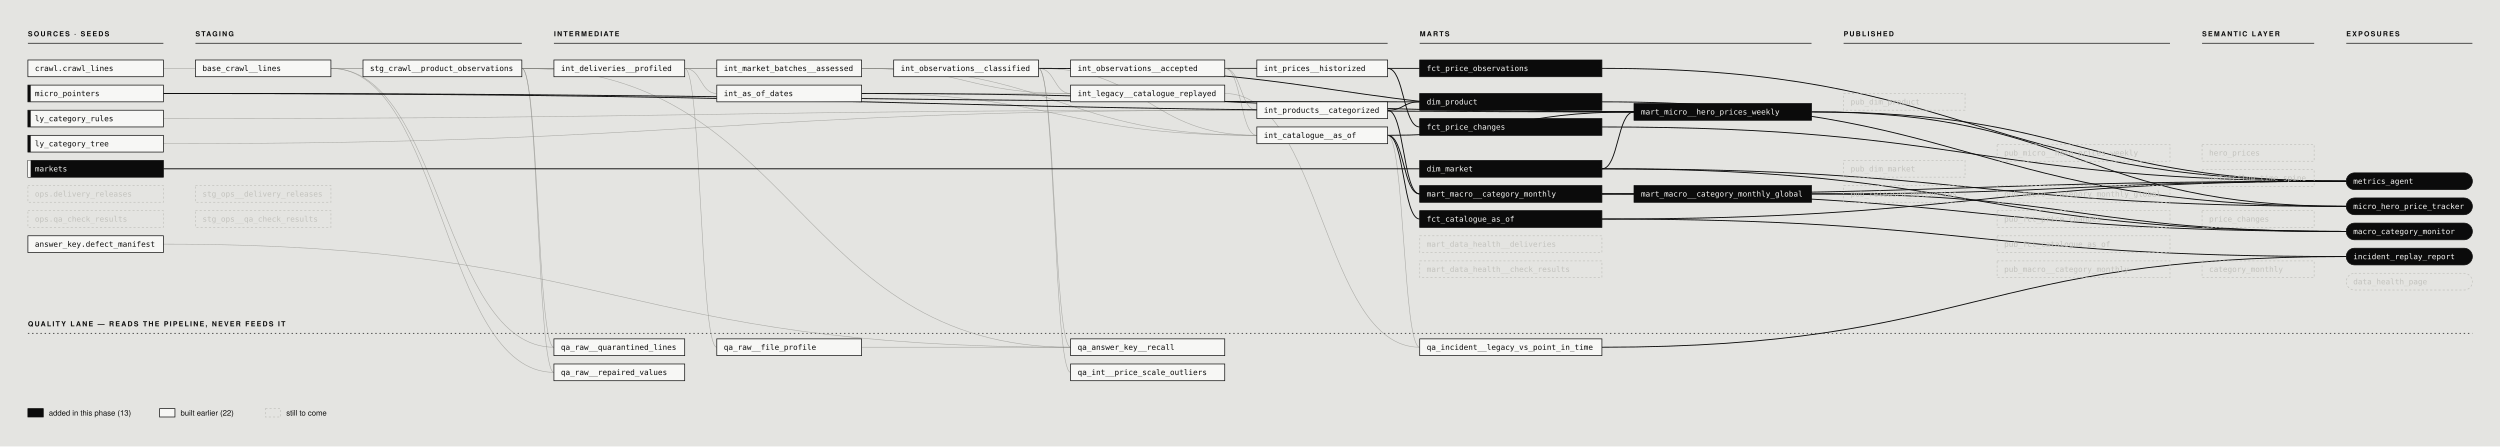
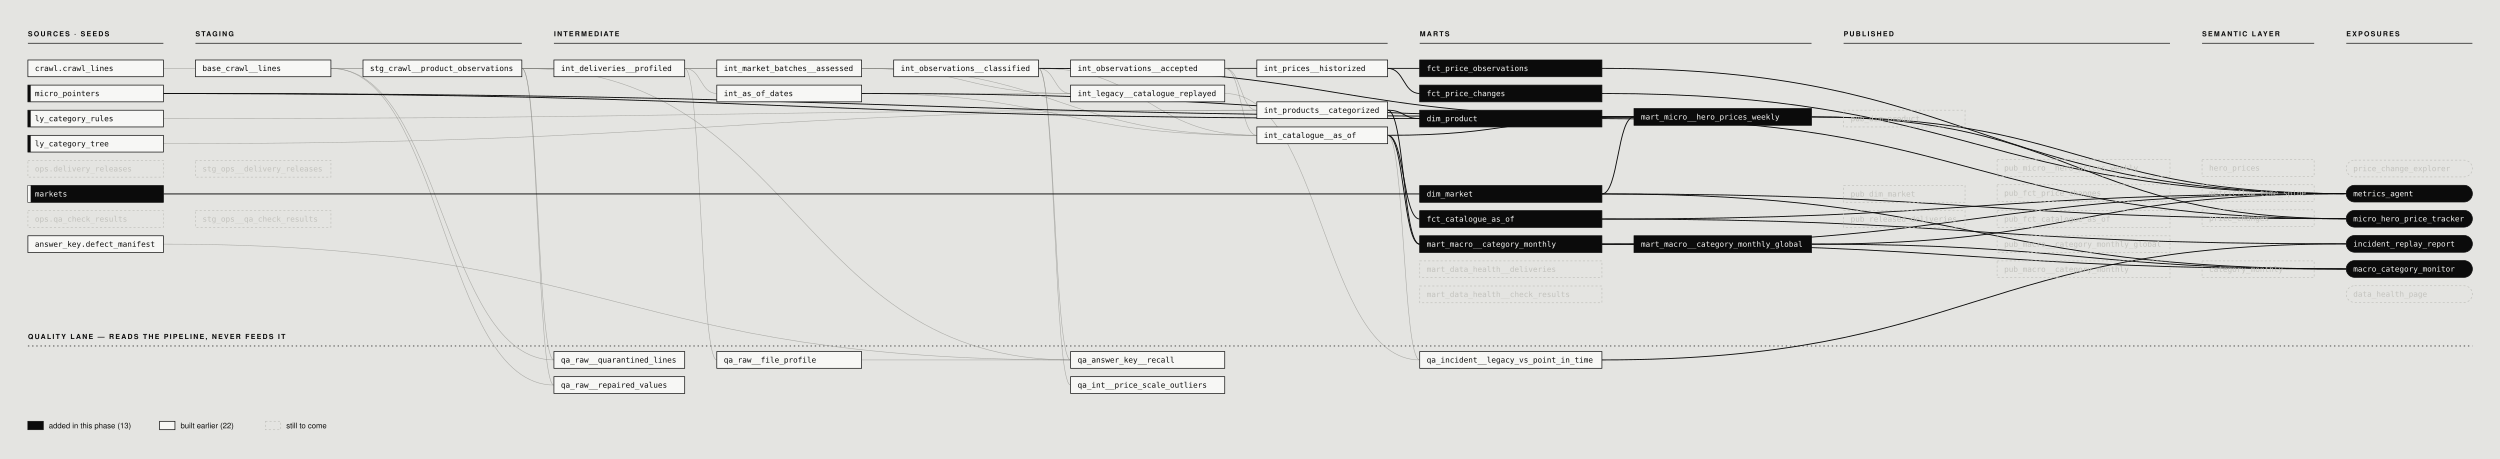
- <svg xmlns="http://www.w3.org/2000/svg" viewBox="0 0 3584 640" width="3584" height="640" role="img" aria-label="Lineage after Phase 4: Marts - Micro and Macro from the same history">
+ <svg xmlns="http://www.w3.org/2000/svg" viewBox="0 0 3584 658" width="3584" height="658" role="img" aria-label="Lineage after Phase 4: Marts - Micro and Macro from the same history">
  <rect width="100%" height="100%" fill="#E4E4E1" />
  <text x="40.0" y="52" font-family="'Inter Tight', 'Helvetica Neue', Helvetica, Arial, sans-serif" font-size="10" font-weight="700" letter-spacing="1.8" fill="#0B0B0B">SOURCES · SEEDS</text>
  <line x1="40.0" y1="62" x2="234.2" y2="62" stroke="#0B0B0B" stroke-width="1" />
  <text x="280.2" y="52" font-family="'Inter Tight', 'Helvetica Neue', Helvetica, Arial, sans-serif" font-size="10" font-weight="700" letter-spacing="1.8" fill="#0B0B0B">STAGING</text>
  <line x1="280.2" y1="62" x2="748.1" y2="62" stroke="#0B0B0B" stroke-width="1" />
  <text x="794.1" y="52" font-family="'Inter Tight', 'Helvetica Neue', Helvetica, Arial, sans-serif" font-size="10" font-weight="700" letter-spacing="1.8" fill="#0B0B0B">INTERMEDIATE</text>
  <line x1="794.1" y1="62" x2="1989.3" y2="62" stroke="#0B0B0B" stroke-width="1" />
  <text x="2035.3" y="52" font-family="'Inter Tight', 'Helvetica Neue', Helvetica, Arial, sans-serif" font-size="10" font-weight="700" letter-spacing="1.8" fill="#0B0B0B">MARTS</text>
  <line x1="2035.3" y1="62" x2="2597.0" y2="62" stroke="#0B0B0B" stroke-width="1" />
  <text x="2643.0" y="52" font-family="'Inter Tight', 'Helvetica Neue', Helvetica, Arial, sans-serif" font-size="10" font-weight="700" letter-spacing="1.8" fill="#0B0B0B">PUBLISHED</text>
  <line x1="2643.0" y1="62" x2="3110.9" y2="62" stroke="#0B0B0B" stroke-width="1" />
  <text x="3156.9" y="52" font-family="'Inter Tight', 'Helvetica Neue', Helvetica, Arial, sans-serif" font-size="10" font-weight="700" letter-spacing="1.8" fill="#0B0B0B">SEMANTIC LAYER</text>
  <line x1="3156.9" y1="62" x2="3317.6" y2="62" stroke="#0B0B0B" stroke-width="1" />
  <text x="3363.6" y="52" font-family="'Inter Tight', 'Helvetica Neue', Helvetica, Arial, sans-serif" font-size="10" font-weight="700" letter-spacing="1.8" fill="#0B0B0B">EXPOSURES</text>
  <line x1="3363.6" y1="62" x2="3544.4" y2="62" stroke="#0B0B0B" stroke-width="1" />
-   <text x="40" y="467.8" font-family="'Inter Tight', 'Helvetica Neue', Helvetica, Arial, sans-serif" font-size="10" font-weight="700" letter-spacing="1.8" fill="#0B0B0B">QUALITY LANE — READS THE PIPELINE, NEVER FEEDS IT</text>
-   <line x1="40" y1="477.8" x2="3544.4" y2="477.8" stroke="#0B0B0B" stroke-width="1" stroke-dasharray="2 4" />
+   <text x="40" y="486.0" font-family="'Inter Tight', 'Helvetica Neue', Helvetica, Arial, sans-serif" font-size="10" font-weight="700" letter-spacing="1.8" fill="#0B0B0B">QUALITY LANE — READS THE PIPELINE, NEVER FEEDS IT</text>
+   <line x1="40" y1="496.0" x2="3544.4" y2="496.0" stroke="#0B0B0B" stroke-width="1" stroke-dasharray="2 4" />
  <g class="edges">
    <path d="M474.4,98.0 C634.3,98.0 634.3,98.0 794.1,98.0" fill="none" stroke="#7A7A74" stroke-width="0.8" stroke-opacity="0.55" />
-     <path d="M474.4,98.0 C634.3,98.0 634.3,497.8 794.1,497.8" fill="none" stroke="#7A7A74" stroke-width="0.8" stroke-opacity="0.55" />
-     <path d="M474.4,98.0 C634.3,98.0 634.3,533.8 794.1,533.8" fill="none" stroke="#7A7A74" stroke-width="0.8" stroke-opacity="0.55" />
+     <path d="M474.4,98.0 C634.3,98.0 634.3,516.0 794.1,516.0" fill="none" stroke="#7A7A74" stroke-width="0.8" stroke-opacity="0.55" />
+     <path d="M474.4,98.0 C634.3,98.0 634.3,552.0 794.1,552.0" fill="none" stroke="#7A7A74" stroke-width="0.8" stroke-opacity="0.55" />
    <path d="M474.4,98.0 C498.4,98.0 496.4,98.0 520.4,98.0" fill="none" stroke="#7A7A74" stroke-width="0.8" stroke-opacity="0.55" />
-     <path d="M2296.5,242.0 C2830.1,242.0 2830.1,331.8 3363.6,331.8" fill="none" stroke="#0B0B0B" stroke-width="1.3" stroke-opacity="1" />
-     <path d="M2296.5,242.0 C2830.1,242.0 2830.1,295.8 3363.6,295.8" fill="none" stroke="#0B0B0B" stroke-width="1.3" stroke-opacity="1" />
-     <path d="M2296.5,242.0 C2320.5,242.0 2318.5,160.4 2342.5,160.4" fill="none" stroke="#0B0B0B" stroke-width="1.3" stroke-opacity="1" />
-     <path d="M2296.5,146.0 C2830.1,146.0 2830.1,295.8 3363.6,295.8" fill="none" stroke="#0B0B0B" stroke-width="1.3" stroke-opacity="1" />
-     <path d="M2296.5,314.0 C2830.1,314.0 2830.1,367.8 3363.6,367.8" fill="none" stroke="#0B0B0B" stroke-width="1.3" stroke-opacity="1" />
-     <path d="M2296.5,314.0 C2830.1,314.0 2830.1,259.8 3363.6,259.8" fill="none" stroke="#0B0B0B" stroke-width="1.3" stroke-opacity="1" />
-     <path d="M2296.5,182.0 C2830.1,182.0 2830.1,259.8 3363.6,259.8" fill="none" stroke="#0B0B0B" stroke-width="1.3" stroke-opacity="1" />
-     <path d="M2296.5,98.0 C2830.1,98.0 2830.1,259.8 3363.6,259.8" fill="none" stroke="#0B0B0B" stroke-width="1.3" stroke-opacity="1" />
+     <path d="M2296.5,278.0 C2830.1,278.0 2830.1,385.6 3363.6,385.6" fill="none" stroke="#0B0B0B" stroke-width="1.3" stroke-opacity="1" />
+     <path d="M2296.5,278.0 C2830.1,278.0 2830.1,313.6 3363.6,313.6" fill="none" stroke="#0B0B0B" stroke-width="1.3" stroke-opacity="1" />
+     <path d="M2296.5,278.0 C2320.5,278.0 2318.5,167.6 2342.5,167.6" fill="none" stroke="#0B0B0B" stroke-width="1.3" stroke-opacity="1" />
+     <path d="M2296.5,170.0 C2830.1,170.0 2830.1,313.6 3363.6,313.6" fill="none" stroke="#0B0B0B" stroke-width="1.3" stroke-opacity="1" />
+     <path d="M2296.5,314.0 C2830.1,314.0 2830.1,349.6 3363.6,349.6" fill="none" stroke="#0B0B0B" stroke-width="1.3" stroke-opacity="1" />
+     <path d="M2296.5,314.0 C2830.1,314.0 2830.1,277.6 3363.6,277.6" fill="none" stroke="#0B0B0B" stroke-width="1.3" stroke-opacity="1" />
+     <path d="M2296.5,134.0 C2830.1,134.0 2830.1,277.6 3363.6,277.6" fill="none" stroke="#0B0B0B" stroke-width="1.3" stroke-opacity="1" />
+     <path d="M2296.5,98.0 C2830.1,98.0 2830.1,277.6 3363.6,277.6" fill="none" stroke="#0B0B0B" stroke-width="1.3" stroke-opacity="1" />
    <path d="M1235.2,134.0 C1518.5,134.0 1518.5,194.0 1801.8,194.0" fill="none" stroke="#7A7A74" stroke-width="0.8" stroke-opacity="0.55" />
    <path d="M1235.2,134.0 C1385.0,134.0 1385.0,134.0 1534.8,134.0" fill="none" stroke="#7A7A74" stroke-width="0.8" stroke-opacity="0.55" />
-     <path d="M1235.2,134.0 C1788.8,134.0 1788.8,160.4 2342.5,160.4" fill="none" stroke="#0B0B0B" stroke-width="1.3" stroke-opacity="1" />
+     <path d="M1235.2,134.0 C1788.8,134.0 1788.8,167.6 2342.5,167.6" fill="none" stroke="#0B0B0B" stroke-width="1.3" stroke-opacity="1" />
    <path d="M1989.3,194.0 C2013.3,194.0 2011.3,314.0 2035.3,314.0" fill="none" stroke="#0B0B0B" stroke-width="1.3" stroke-opacity="1" />
-     <path d="M1989.3,194.0 C2013.3,194.0 2011.3,278.0 2035.3,278.0" fill="none" stroke="#0B0B0B" stroke-width="1.3" stroke-opacity="1" />
-     <path d="M1989.3,194.0 C2165.9,194.0 2165.9,160.4 2342.5,160.4" fill="none" stroke="#0B0B0B" stroke-width="1.3" stroke-opacity="1" />
-     <path d="M1989.3,194.0 C2013.3,194.0 2011.3,497.8 2035.3,497.8" fill="none" stroke="#7A7A74" stroke-width="0.8" stroke-opacity="0.55" />
+     <path d="M1989.3,194.0 C2013.3,194.0 2011.3,350.0 2035.3,350.0" fill="none" stroke="#0B0B0B" stroke-width="1.3" stroke-opacity="1" />
+     <path d="M1989.3,194.0 C2165.9,194.0 2165.9,167.6 2342.5,167.6" fill="none" stroke="#0B0B0B" stroke-width="1.3" stroke-opacity="1" />
+     <path d="M1989.3,194.0 C2013.3,194.0 2011.3,516.0 2035.3,516.0" fill="none" stroke="#7A7A74" stroke-width="0.8" stroke-opacity="0.55" />
    <path d="M981.6,98.0 C1005.6,98.0 1003.6,134.0 1027.6,134.0" fill="none" stroke="#7A7A74" stroke-width="0.8" stroke-opacity="0.55" />
    <path d="M981.6,98.0 C1005.6,98.0 1003.6,98.0 1027.6,98.0" fill="none" stroke="#7A7A74" stroke-width="0.8" stroke-opacity="0.55" />
-     <path d="M981.6,98.0 C1005.6,98.0 1003.6,497.8 1027.6,497.8" fill="none" stroke="#7A7A74" stroke-width="0.8" stroke-opacity="0.55" />
-     <path d="M1755.8,134.0 C1895.5,134.0 1895.5,497.8 2035.3,497.8" fill="none" stroke="#7A7A74" stroke-width="0.8" stroke-opacity="0.55" />
+     <path d="M981.6,98.0 C1005.6,98.0 1003.6,516.0 1027.6,516.0" fill="none" stroke="#7A7A74" stroke-width="0.8" stroke-opacity="0.55" />
+     <path d="M1755.8,134.0 C1895.5,134.0 1895.5,516.0 2035.3,516.0" fill="none" stroke="#7A7A74" stroke-width="0.8" stroke-opacity="0.55" />
    <path d="M1235.2,98.0 C1518.5,98.0 1518.5,194.0 1801.8,194.0" fill="none" stroke="#7A7A74" stroke-width="0.8" stroke-opacity="0.55" />
    <path d="M1235.2,98.0 C1385.0,98.0 1385.0,134.0 1534.8,134.0" fill="none" stroke="#7A7A74" stroke-width="0.8" stroke-opacity="0.55" />
    <path d="M1235.2,98.0 C1259.2,98.0 1257.2,98.0 1281.2,98.0" fill="none" stroke="#7A7A74" stroke-width="0.8" stroke-opacity="0.55" />
    <path d="M1755.8,98.0 C1895.5,98.0 1895.5,98.0 2035.3,98.0" fill="none" stroke="#0B0B0B" stroke-width="1.3" stroke-opacity="1" />
    <path d="M1755.8,98.0 C1779.8,98.0 1777.8,194.0 1801.8,194.0" fill="none" stroke="#7A7A74" stroke-width="0.8" stroke-opacity="0.55" />
    <path d="M1755.8,98.0 C1779.8,98.0 1777.8,98.0 1801.8,98.0" fill="none" stroke="#7A7A74" stroke-width="0.8" stroke-opacity="0.55" />
    <path d="M1755.8,98.0 C1779.8,98.0 1777.8,158.0 1801.8,158.0" fill="none" stroke="#7A7A74" stroke-width="0.8" stroke-opacity="0.55" />
    <path d="M1488.8,98.0 C1645.3,98.0 1645.3,194.0 1801.8,194.0" fill="none" stroke="#7A7A74" stroke-width="0.8" stroke-opacity="0.55" />
    <path d="M1488.8,98.0 C1512.8,98.0 1510.8,134.0 1534.8,134.0" fill="none" stroke="#7A7A74" stroke-width="0.8" stroke-opacity="0.55" />
    <path d="M1488.8,98.0 C1512.8,98.0 1510.8,98.0 1534.8,98.0" fill="none" stroke="#7A7A74" stroke-width="0.8" stroke-opacity="0.55" />
-     <path d="M1488.8,98.0 C1915.7,98.0 1915.7,160.4 2342.5,160.4" fill="none" stroke="#0B0B0B" stroke-width="1.3" stroke-opacity="1" />
-     <path d="M1488.8,98.0 C1512.8,98.0 1510.8,497.8 1534.8,497.8" fill="none" stroke="#7A7A74" stroke-width="0.8" stroke-opacity="0.55" />
-     <path d="M1488.8,98.0 C1512.8,98.0 1510.8,533.8 1534.8,533.8" fill="none" stroke="#7A7A74" stroke-width="0.8" stroke-opacity="0.55" />
-     <path d="M1989.3,98.0 C2013.3,98.0 2011.3,182.0 2035.3,182.0" fill="none" stroke="#0B0B0B" stroke-width="1.3" stroke-opacity="1" />
-     <path d="M1989.3,158.0 C2013.3,158.0 2011.3,146.0 2035.3,146.0" fill="none" stroke="#0B0B0B" stroke-width="1.3" stroke-opacity="1" />
-     <path d="M1989.3,158.0 C2013.3,158.0 2011.3,278.0 2035.3,278.0" fill="none" stroke="#0B0B0B" stroke-width="1.3" stroke-opacity="1" />
-     <path d="M2296.5,278.0 C2830.1,278.0 2830.1,331.8 3363.6,331.8" fill="none" stroke="#0B0B0B" stroke-width="1.3" stroke-opacity="1" />
-     <path d="M2296.5,278.0 C2830.1,278.0 2830.1,259.8 3363.6,259.8" fill="none" stroke="#0B0B0B" stroke-width="1.3" stroke-opacity="1" />
-     <path d="M2296.5,278.0 C2320.5,278.0 2318.5,278.0 2342.5,278.0" fill="none" stroke="#0B0B0B" stroke-width="1.3" stroke-opacity="1" />
-     <path d="M2597.0,278.0 C2980.3,278.0 2980.3,331.8 3363.6,331.8" fill="none" stroke="#0B0B0B" stroke-width="1.3" stroke-opacity="1" />
-     <path d="M2597.0,278.0 C2980.3,278.0 2980.3,259.8 3363.6,259.8" fill="none" stroke="#0B0B0B" stroke-width="1.3" stroke-opacity="1" />
-     <path d="M2597.0,160.4 C2980.3,160.4 2980.3,259.8 3363.6,259.8" fill="none" stroke="#0B0B0B" stroke-width="1.3" stroke-opacity="1" />
-     <path d="M2597.0,160.4 C2980.3,160.4 2980.3,295.8 3363.6,295.8" fill="none" stroke="#0B0B0B" stroke-width="1.3" stroke-opacity="1" />
-     <path d="M2296.5,497.8 C2830.1,497.8 2830.1,367.8 3363.6,367.8" fill="none" stroke="#0B0B0B" stroke-width="1.3" stroke-opacity="1" />
-     <path d="M1235.2,497.8 C1385.0,497.8 1385.0,497.8 1534.8,497.8" fill="none" stroke="#7A7A74" stroke-width="0.8" stroke-opacity="0.55" />
+     <path d="M1488.8,98.0 C1915.7,98.0 1915.7,167.6 2342.5,167.6" fill="none" stroke="#0B0B0B" stroke-width="1.3" stroke-opacity="1" />
+     <path d="M1488.8,98.0 C1512.8,98.0 1510.8,516.0 1534.8,516.0" fill="none" stroke="#7A7A74" stroke-width="0.8" stroke-opacity="0.55" />
+     <path d="M1488.8,98.0 C1512.8,98.0 1510.8,552.0 1534.8,552.0" fill="none" stroke="#7A7A74" stroke-width="0.8" stroke-opacity="0.55" />
+     <path d="M1989.3,98.0 C2013.3,98.0 2011.3,134.0 2035.3,134.0" fill="none" stroke="#0B0B0B" stroke-width="1.3" stroke-opacity="1" />
+     <path d="M1989.3,158.0 C2013.3,158.0 2011.3,170.0 2035.3,170.0" fill="none" stroke="#0B0B0B" stroke-width="1.3" stroke-opacity="1" />
+     <path d="M1989.3,158.0 C2013.3,158.0 2011.3,350.0 2035.3,350.0" fill="none" stroke="#0B0B0B" stroke-width="1.3" stroke-opacity="1" />
+     <path d="M2296.5,350.0 C2830.1,350.0 2830.1,385.6 3363.6,385.6" fill="none" stroke="#0B0B0B" stroke-width="1.3" stroke-opacity="1" />
+     <path d="M2296.5,350.0 C2830.1,350.0 2830.1,277.6 3363.6,277.6" fill="none" stroke="#0B0B0B" stroke-width="1.3" stroke-opacity="1" />
+     <path d="M2296.5,350.0 C2320.5,350.0 2318.5,350.0 2342.5,350.0" fill="none" stroke="#0B0B0B" stroke-width="1.3" stroke-opacity="1" />
+     <path d="M2597.0,350.0 C2980.3,350.0 2980.3,385.6 3363.6,385.6" fill="none" stroke="#0B0B0B" stroke-width="1.3" stroke-opacity="1" />
+     <path d="M2597.0,350.0 C2980.3,350.0 2980.3,277.6 3363.6,277.6" fill="none" stroke="#0B0B0B" stroke-width="1.3" stroke-opacity="1" />
+     <path d="M2597.0,167.6 C2980.3,167.6 2980.3,277.6 3363.6,277.6" fill="none" stroke="#0B0B0B" stroke-width="1.3" stroke-opacity="1" />
+     <path d="M2597.0,167.6 C2980.3,167.6 2980.3,313.6 3363.6,313.6" fill="none" stroke="#0B0B0B" stroke-width="1.3" stroke-opacity="1" />
+     <path d="M2296.5,516.0 C2830.1,516.0 2830.1,349.6 3363.6,349.6" fill="none" stroke="#0B0B0B" stroke-width="1.3" stroke-opacity="1" />
+     <path d="M1235.2,516.0 C1385.0,516.0 1385.0,516.0 1534.8,516.0" fill="none" stroke="#7A7A74" stroke-width="0.8" stroke-opacity="0.55" />
    <path d="M748.1,98.0 C772.1,98.0 770.1,98.0 794.1,98.0" fill="none" stroke="#7A7A74" stroke-width="0.8" stroke-opacity="0.55" />
    <path d="M748.1,98.0 C887.9,98.0 887.9,98.0 1027.6,98.0" fill="none" stroke="#7A7A74" stroke-width="0.8" stroke-opacity="0.55" />
    <path d="M748.1,98.0 C1014.7,98.0 1014.7,98.0 1281.2,98.0" fill="none" stroke="#7A7A74" stroke-width="0.8" stroke-opacity="0.55" />
-     <path d="M748.1,98.0 C1141.5,98.0 1141.5,497.8 1534.8,497.8" fill="none" stroke="#7A7A74" stroke-width="0.8" stroke-opacity="0.55" />
-     <path d="M748.1,98.0 C772.1,98.0 770.1,497.8 794.1,497.8" fill="none" stroke="#7A7A74" stroke-width="0.8" stroke-opacity="0.55" />
-     <path d="M748.1,98.0 C772.1,98.0 770.1,533.8 794.1,533.8" fill="none" stroke="#7A7A74" stroke-width="0.8" stroke-opacity="0.55" />
+     <path d="M748.1,98.0 C1141.5,98.0 1141.5,516.0 1534.8,516.0" fill="none" stroke="#7A7A74" stroke-width="0.8" stroke-opacity="0.55" />
+     <path d="M748.1,98.0 C772.1,98.0 770.1,516.0 794.1,516.0" fill="none" stroke="#7A7A74" stroke-width="0.8" stroke-opacity="0.55" />
+     <path d="M748.1,98.0 C772.1,98.0 770.1,552.0 794.1,552.0" fill="none" stroke="#7A7A74" stroke-width="0.8" stroke-opacity="0.55" />
    <path d="M234.2,170.0 C1018.0,170.0 1018.0,158.0 1801.8,158.0" fill="none" stroke="#7A7A74" stroke-width="0.8" stroke-opacity="0.55" />
    <path d="M234.2,206.0 C1018.0,206.0 1018.0,158.0 1801.8,158.0" fill="none" stroke="#7A7A74" stroke-width="0.8" stroke-opacity="0.55" />
-     <path d="M234.2,242.0 C1134.8,242.0 1134.8,242.0 2035.3,242.0" fill="none" stroke="#0B0B0B" stroke-width="1.3" stroke-opacity="1" />
-     <path d="M234.2,134.0 C1134.8,134.0 1134.8,146.0 2035.3,146.0" fill="none" stroke="#0B0B0B" stroke-width="1.3" stroke-opacity="1" />
-     <path d="M234.2,134.0 C1288.4,134.0 1288.3,160.4 2342.5,160.4" fill="none" stroke="#0B0B0B" stroke-width="1.3" stroke-opacity="1" />
-     <path d="M234.2,350.0 C884.5,350.0 884.5,497.8 1534.8,497.8" fill="none" stroke="#7A7A74" stroke-width="0.8" stroke-opacity="0.55" />
+     <path d="M234.2,278.0 C1134.8,278.0 1134.8,278.0 2035.3,278.0" fill="none" stroke="#0B0B0B" stroke-width="1.3" stroke-opacity="1" />
+     <path d="M234.2,134.0 C1134.8,134.0 1134.8,170.0 2035.3,170.0" fill="none" stroke="#0B0B0B" stroke-width="1.3" stroke-opacity="1" />
+     <path d="M234.2,134.0 C1288.4,134.0 1288.3,167.6 2342.5,167.6" fill="none" stroke="#0B0B0B" stroke-width="1.3" stroke-opacity="1" />
+     <path d="M234.2,350.0 C884.5,350.0 884.5,516.0 1534.8,516.0" fill="none" stroke="#7A7A74" stroke-width="0.8" stroke-opacity="0.55" />
    <path d="M234.2,98.0 C258.2,98.0 256.2,98.0 280.2,98.0" fill="none" stroke="#7A7A74" stroke-width="0.8" stroke-opacity="0.55" />
  </g>
  <g class="nodes">
    <g class="node future" data-id="exposure.balenciaga_pricing.data_health_page">
-       <rect x="3363.6" y="391.8" width="180.8" height="24" rx="12.0" fill="none" stroke="#C2C2BD" stroke-width="1" stroke-dasharray="3 3" />
-       <text x="3373.6" y="407.6" font-family="'JetBrains Mono', 'SFMono-Regular', Menlo, Consolas, monospace" font-size="11" fill="#C2C2BD">data_health_page</text>
+       <rect x="3363.6" y="409.6" width="180.8" height="24" rx="12.0" fill="none" stroke="#C2C2BD" stroke-width="1" stroke-dasharray="3 3" />
+       <text x="3373.6" y="425.4" font-family="'JetBrains Mono', 'SFMono-Regular', Menlo, Consolas, monospace" font-size="11" fill="#C2C2BD">data_health_page</text>
    </g>
    <g class="node new" data-id="exposure.balenciaga_pricing.incident_replay_report">
-       <rect x="3363.6" y="355.8" width="180.8" height="24" rx="12.0" fill="#0B0B0B" stroke="#0B0B0B" stroke-width="1" />
-       <text x="3373.6" y="371.6" font-family="'JetBrains Mono', 'SFMono-Regular', Menlo, Consolas, monospace" font-size="11" fill="#F7F7F5">incident_replay_report</text>
+       <rect x="3363.6" y="337.6" width="180.8" height="24" rx="12.0" fill="#0B0B0B" stroke="#0B0B0B" stroke-width="1" />
+       <text x="3373.6" y="353.4" font-family="'JetBrains Mono', 'SFMono-Regular', Menlo, Consolas, monospace" font-size="11" fill="#F7F7F5">incident_replay_report</text>
    </g>
    <g class="node new" data-id="exposure.balenciaga_pricing.macro_category_monitor">
-       <rect x="3363.6" y="319.8" width="180.8" height="24" rx="12.0" fill="#0B0B0B" stroke="#0B0B0B" stroke-width="1" />
-       <text x="3373.6" y="335.6" font-family="'JetBrains Mono', 'SFMono-Regular', Menlo, Consolas, monospace" font-size="11" fill="#F7F7F5">macro_category_monitor</text>
+       <rect x="3363.6" y="373.6" width="180.8" height="24" rx="12.0" fill="#0B0B0B" stroke="#0B0B0B" stroke-width="1" />
+       <text x="3373.6" y="389.4" font-family="'JetBrains Mono', 'SFMono-Regular', Menlo, Consolas, monospace" font-size="11" fill="#F7F7F5">macro_category_monitor</text>
    </g>
    <g class="node new" data-id="exposure.balenciaga_pricing.metrics_agent">
-       <rect x="3363.6" y="247.8" width="180.8" height="24" rx="12.0" fill="#0B0B0B" stroke="#0B0B0B" stroke-width="1" />
-       <text x="3373.6" y="263.6" font-family="'JetBrains Mono', 'SFMono-Regular', Menlo, Consolas, monospace" font-size="11" fill="#F7F7F5">metrics_agent</text>
+       <rect x="3363.6" y="265.6" width="180.8" height="24" rx="12.0" fill="#0B0B0B" stroke="#0B0B0B" stroke-width="1" />
+       <text x="3373.6" y="281.4" font-family="'JetBrains Mono', 'SFMono-Regular', Menlo, Consolas, monospace" font-size="11" fill="#F7F7F5">metrics_agent</text>
    </g>
    <g class="node new" data-id="exposure.balenciaga_pricing.micro_hero_price_tracker">
-       <rect x="3363.6" y="283.8" width="180.8" height="24" rx="12.0" fill="#0B0B0B" stroke="#0B0B0B" stroke-width="1" />
-       <text x="3373.6" y="299.6" font-family="'JetBrains Mono', 'SFMono-Regular', Menlo, Consolas, monospace" font-size="11" fill="#F7F7F5">micro_hero_price_tracker</text>
+       <rect x="3363.6" y="301.6" width="180.8" height="24" rx="12.0" fill="#0B0B0B" stroke="#0B0B0B" stroke-width="1" />
+       <text x="3373.6" y="317.4" font-family="'JetBrains Mono', 'SFMono-Regular', Menlo, Consolas, monospace" font-size="11" fill="#F7F7F5">micro_hero_price_tracker</text>
+     </g>
+     <g class="node future" data-id="exposure.balenciaga_pricing.price_change_explorer">
+       <rect x="3363.6" y="229.6" width="180.8" height="24" rx="12.0" fill="none" stroke="#C2C2BD" stroke-width="1" stroke-dasharray="3 3" />
+       <text x="3373.6" y="245.4" font-family="'JetBrains Mono', 'SFMono-Regular', Menlo, Consolas, monospace" font-size="11" fill="#C2C2BD">price_change_explorer</text>
    </g>
    <g class="node built" data-id="model.balenciaga_pricing.base_crawl__lines">
      <rect x="280.2" y="86.0" width="194.2" height="24" rx="0" fill="#F7F7F5" stroke="#0B0B0B" stroke-width="1" />
      <text x="290.2" y="101.8" font-family="'JetBrains Mono', 'SFMono-Regular', Menlo, Consolas, monospace" font-size="11" fill="#0B0B0B">base_crawl__lines</text>
    </g>
    <g class="node new" data-id="model.balenciaga_pricing.dim_market">
-       <rect x="2035.3" y="230.0" width="261.2" height="24" rx="0" fill="#0B0B0B" stroke="#0B0B0B" stroke-width="1" />
-       <text x="2045.3" y="245.8" font-family="'JetBrains Mono', 'SFMono-Regular', Menlo, Consolas, monospace" font-size="11" fill="#F7F7F5">dim_market</text>
+       <rect x="2035.3" y="266.0" width="261.2" height="24" rx="0" fill="#0B0B0B" stroke="#0B0B0B" stroke-width="1" />
+       <text x="2045.3" y="281.8" font-family="'JetBrains Mono', 'SFMono-Regular', Menlo, Consolas, monospace" font-size="11" fill="#F7F7F5">dim_market</text>
    </g>
    <g class="node new" data-id="model.balenciaga_pricing.dim_product">
-       <rect x="2035.3" y="134.0" width="261.2" height="24" rx="0" fill="#0B0B0B" stroke="#0B0B0B" stroke-width="1" />
-       <text x="2045.3" y="149.8" font-family="'JetBrains Mono', 'SFMono-Regular', Menlo, Consolas, monospace" font-size="11" fill="#F7F7F5">dim_product</text>
+       <rect x="2035.3" y="158.0" width="261.2" height="24" rx="0" fill="#0B0B0B" stroke="#0B0B0B" stroke-width="1" />
+       <text x="2045.3" y="173.8" font-family="'JetBrains Mono', 'SFMono-Regular', Menlo, Consolas, monospace" font-size="11" fill="#F7F7F5">dim_product</text>
    </g>
    <g class="node new" data-id="model.balenciaga_pricing.fct_catalogue_as_of">
      <rect x="2035.3" y="302.0" width="261.2" height="24" rx="0" fill="#0B0B0B" stroke="#0B0B0B" stroke-width="1" />
      <text x="2045.3" y="317.8" font-family="'JetBrains Mono', 'SFMono-Regular', Menlo, Consolas, monospace" font-size="11" fill="#F7F7F5">fct_catalogue_as_of</text>
    </g>
    <g class="node new" data-id="model.balenciaga_pricing.fct_price_changes">
-       <rect x="2035.3" y="170.0" width="261.2" height="24" rx="0" fill="#0B0B0B" stroke="#0B0B0B" stroke-width="1" />
-       <text x="2045.3" y="185.8" font-family="'JetBrains Mono', 'SFMono-Regular', Menlo, Consolas, monospace" font-size="11" fill="#F7F7F5">fct_price_changes</text>
+       <rect x="2035.3" y="122.0" width="261.2" height="24" rx="0" fill="#0B0B0B" stroke="#0B0B0B" stroke-width="1" />
+       <text x="2045.3" y="137.8" font-family="'JetBrains Mono', 'SFMono-Regular', Menlo, Consolas, monospace" font-size="11" fill="#F7F7F5">fct_price_changes</text>
    </g>
    <g class="node new" data-id="model.balenciaga_pricing.fct_price_observations">
      <rect x="2035.3" y="86.0" width="261.2" height="24" rx="0" fill="#0B0B0B" stroke="#0B0B0B" stroke-width="1" />
      <text x="2045.3" y="101.8" font-family="'JetBrains Mono', 'SFMono-Regular', Menlo, Consolas, monospace" font-size="11" fill="#F7F7F5">fct_price_observations</text>
    </g>
    <g class="node built" data-id="model.balenciaga_pricing.int_as_of_dates">
      <rect x="1027.6" y="122.0" width="207.6" height="24" rx="0" fill="#F7F7F5" stroke="#0B0B0B" stroke-width="1" />
      <text x="1037.6" y="137.8" font-family="'JetBrains Mono', 'SFMono-Regular', Menlo, Consolas, monospace" font-size="11" fill="#0B0B0B">int_as_of_dates</text>
    </g>
    <g class="node built" data-id="model.balenciaga_pricing.int_catalogue__as_of">
      <rect x="1801.8" y="182.0" width="187.5" height="24" rx="0" fill="#F7F7F5" stroke="#0B0B0B" stroke-width="1" />
      <text x="1811.8" y="197.8" font-family="'JetBrains Mono', 'SFMono-Regular', Menlo, Consolas, monospace" font-size="11" fill="#0B0B0B">int_catalogue__as_of</text>
    </g>
    <g class="node built" data-id="model.balenciaga_pricing.int_deliveries__profiled">
      <rect x="794.1" y="86.0" width="187.5" height="24" rx="0" fill="#F7F7F5" stroke="#0B0B0B" stroke-width="1" />
      <text x="804.1" y="101.8" font-family="'JetBrains Mono', 'SFMono-Regular', Menlo, Consolas, monospace" font-size="11" fill="#0B0B0B">int_deliveries__profiled</text>
    </g>
    <g class="node built" data-id="model.balenciaga_pricing.int_legacy__catalogue_replayed">
      <rect x="1534.8" y="122.0" width="221.0" height="24" rx="0" fill="#F7F7F5" stroke="#0B0B0B" stroke-width="1" />
      <text x="1544.8" y="137.8" font-family="'JetBrains Mono', 'SFMono-Regular', Menlo, Consolas, monospace" font-size="11" fill="#0B0B0B">int_legacy__catalogue_replayed</text>
    </g>
    <g class="node built" data-id="model.balenciaga_pricing.int_market_batches__assessed">
      <rect x="1027.6" y="86.0" width="207.6" height="24" rx="0" fill="#F7F7F5" stroke="#0B0B0B" stroke-width="1" />
      <text x="1037.6" y="101.8" font-family="'JetBrains Mono', 'SFMono-Regular', Menlo, Consolas, monospace" font-size="11" fill="#0B0B0B">int_market_batches__assessed</text>
    </g>
    <g class="node built" data-id="model.balenciaga_pricing.int_observations__accepted">
      <rect x="1534.8" y="86.0" width="221.0" height="24" rx="0" fill="#F7F7F5" stroke="#0B0B0B" stroke-width="1" />
      <text x="1544.8" y="101.8" font-family="'JetBrains Mono', 'SFMono-Regular', Menlo, Consolas, monospace" font-size="11" fill="#0B0B0B">int_observations__accepted</text>
    </g>
    <g class="node built" data-id="model.balenciaga_pricing.int_observations__classified">
      <rect x="1281.2" y="86.0" width="207.6" height="24" rx="0" fill="#F7F7F5" stroke="#0B0B0B" stroke-width="1" />
      <text x="1291.2" y="101.8" font-family="'JetBrains Mono', 'SFMono-Regular', Menlo, Consolas, monospace" font-size="11" fill="#0B0B0B">int_observations__classified</text>
    </g>
    <g class="node built" data-id="model.balenciaga_pricing.int_prices__historized">
      <rect x="1801.8" y="86.0" width="187.5" height="24" rx="0" fill="#F7F7F5" stroke="#0B0B0B" stroke-width="1" />
      <text x="1811.8" y="101.8" font-family="'JetBrains Mono', 'SFMono-Regular', Menlo, Consolas, monospace" font-size="11" fill="#0B0B0B">int_prices__historized</text>
    </g>
    <g class="node built" data-id="model.balenciaga_pricing.int_products__categorized">
      <rect x="1801.8" y="146.0" width="187.5" height="24" rx="0" fill="#F7F7F5" stroke="#0B0B0B" stroke-width="1" />
      <text x="1811.8" y="161.8" font-family="'JetBrains Mono', 'SFMono-Regular', Menlo, Consolas, monospace" font-size="11" fill="#0B0B0B">int_products__categorized</text>
    </g>
    <g class="node future" data-id="model.balenciaga_pricing.mart_data_health__check_results">
+       <rect x="2035.3" y="410.0" width="261.2" height="24" rx="0" fill="none" stroke="#C2C2BD" stroke-width="1" stroke-dasharray="3 3" />
+       <text x="2045.3" y="425.8" font-family="'JetBrains Mono', 'SFMono-Regular', Menlo, Consolas, monospace" font-size="11" fill="#C2C2BD">mart_data_health__check_results</text>
+     </g>
+     <g class="node future" data-id="model.balenciaga_pricing.mart_data_health__deliveries">
      <rect x="2035.3" y="374.0" width="261.2" height="24" rx="0" fill="none" stroke="#C2C2BD" stroke-width="1" stroke-dasharray="3 3" />
-       <text x="2045.3" y="389.8" font-family="'JetBrains Mono', 'SFMono-Regular', Menlo, Consolas, monospace" font-size="11" fill="#C2C2BD">mart_data_health__check_results</text>
-     </g>
-     <g class="node future" data-id="model.balenciaga_pricing.mart_data_health__deliveries">
-       <rect x="2035.3" y="338.0" width="261.2" height="24" rx="0" fill="none" stroke="#C2C2BD" stroke-width="1" stroke-dasharray="3 3" />
-       <text x="2045.3" y="353.8" font-family="'JetBrains Mono', 'SFMono-Regular', Menlo, Consolas, monospace" font-size="11" fill="#C2C2BD">mart_data_health__deliveries</text>
+       <text x="2045.3" y="389.8" font-family="'JetBrains Mono', 'SFMono-Regular', Menlo, Consolas, monospace" font-size="11" fill="#C2C2BD">mart_data_health__deliveries</text>
    </g>
    <g class="node new" data-id="model.balenciaga_pricing.mart_macro__category_monthly">
-       <rect x="2035.3" y="266.0" width="261.2" height="24" rx="0" fill="#0B0B0B" stroke="#0B0B0B" stroke-width="1" />
-       <text x="2045.3" y="281.8" font-family="'JetBrains Mono', 'SFMono-Regular', Menlo, Consolas, monospace" font-size="11" fill="#F7F7F5">mart_macro__category_monthly</text>
+       <rect x="2035.3" y="338.0" width="261.2" height="24" rx="0" fill="#0B0B0B" stroke="#0B0B0B" stroke-width="1" />
+       <text x="2045.3" y="353.8" font-family="'JetBrains Mono', 'SFMono-Regular', Menlo, Consolas, monospace" font-size="11" fill="#F7F7F5">mart_macro__category_monthly</text>
    </g>
    <g class="node new" data-id="model.balenciaga_pricing.mart_macro__category_monthly_global">
-       <rect x="2342.5" y="266.0" width="254.5" height="24" rx="0" fill="#0B0B0B" stroke="#0B0B0B" stroke-width="1" />
-       <text x="2352.5" y="281.8" font-family="'JetBrains Mono', 'SFMono-Regular', Menlo, Consolas, monospace" font-size="11" fill="#F7F7F5">mart_macro__category_monthly_global</text>
+       <rect x="2342.5" y="338.0" width="254.5" height="24" rx="0" fill="#0B0B0B" stroke="#0B0B0B" stroke-width="1" />
+       <text x="2352.5" y="353.8" font-family="'JetBrains Mono', 'SFMono-Regular', Menlo, Consolas, monospace" font-size="11" fill="#F7F7F5">mart_macro__category_monthly_global</text>
    </g>
    <g class="node new" data-id="model.balenciaga_pricing.mart_micro__hero_prices_weekly">
-       <rect x="2342.5" y="148.4" width="254.5" height="24" rx="0" fill="#0B0B0B" stroke="#0B0B0B" stroke-width="1" />
-       <text x="2352.5" y="164.2" font-family="'JetBrains Mono', 'SFMono-Regular', Menlo, Consolas, monospace" font-size="11" fill="#F7F7F5">mart_micro__hero_prices_weekly</text>
+       <rect x="2342.5" y="155.6" width="254.5" height="24" rx="0" fill="#0B0B0B" stroke="#0B0B0B" stroke-width="1" />
+       <text x="2352.5" y="171.4" font-family="'JetBrains Mono', 'SFMono-Regular', Menlo, Consolas, monospace" font-size="11" fill="#F7F7F5">mart_micro__hero_prices_weekly</text>
    </g>
    <g class="node future" data-id="model.balenciaga_pricing.metricflow_time_spine">
-       <rect x="3156.9" y="243.2" width="160.7" height="24" rx="0" fill="none" stroke="#C2C2BD" stroke-width="1" stroke-dasharray="3 3" />
-       <text x="3166.9" y="259.0" font-family="'JetBrains Mono', 'SFMono-Regular', Menlo, Consolas, monospace" font-size="11" fill="#C2C2BD">metricflow_time_spine</text>
+       <rect x="3156.9" y="264.8" width="160.7" height="24" rx="0" fill="none" stroke="#C2C2BD" stroke-width="1" stroke-dasharray="3 3" />
+       <text x="3166.9" y="280.6" font-family="'JetBrains Mono', 'SFMono-Regular', Menlo, Consolas, monospace" font-size="11" fill="#C2C2BD">metricflow_time_spine</text>
    </g>
    <g class="node future" data-id="model.balenciaga_pricing.pub_dim_market">
-       <rect x="2643.0" y="230.0" width="174.1" height="24" rx="0" fill="none" stroke="#C2C2BD" stroke-width="1" stroke-dasharray="3 3" />
-       <text x="2653.0" y="245.8" font-family="'JetBrains Mono', 'SFMono-Regular', Menlo, Consolas, monospace" font-size="11" fill="#C2C2BD">pub_dim_market</text>
+       <rect x="2643.0" y="266.0" width="174.1" height="24" rx="0" fill="none" stroke="#C2C2BD" stroke-width="1" stroke-dasharray="3 3" />
+       <text x="2653.0" y="281.8" font-family="'JetBrains Mono', 'SFMono-Regular', Menlo, Consolas, monospace" font-size="11" fill="#C2C2BD">pub_dim_market</text>
    </g>
    <g class="node future" data-id="model.balenciaga_pricing.pub_dim_product">
-       <rect x="2643.0" y="134.0" width="174.1" height="24" rx="0" fill="none" stroke="#C2C2BD" stroke-width="1" stroke-dasharray="3 3" />
-       <text x="2653.0" y="149.8" font-family="'JetBrains Mono', 'SFMono-Regular', Menlo, Consolas, monospace" font-size="11" fill="#C2C2BD">pub_dim_product</text>
+       <rect x="2643.0" y="158.0" width="174.1" height="24" rx="0" fill="none" stroke="#C2C2BD" stroke-width="1" stroke-dasharray="3 3" />
+       <text x="2653.0" y="173.8" font-family="'JetBrains Mono', 'SFMono-Regular', Menlo, Consolas, monospace" font-size="11" fill="#C2C2BD">pub_dim_product</text>
    </g>
    <g class="node future" data-id="model.balenciaga_pricing.pub_fct_catalogue_as_of">
-       <rect x="2863.1" y="338.0" width="247.8" height="24" rx="0" fill="none" stroke="#C2C2BD" stroke-width="1" stroke-dasharray="3 3" />
-       <text x="2873.1" y="353.8" font-family="'JetBrains Mono', 'SFMono-Regular', Menlo, Consolas, monospace" font-size="11" fill="#C2C2BD">pub_fct_catalogue_as_of</text>
+       <rect x="2863.1" y="302.0" width="247.8" height="24" rx="0" fill="none" stroke="#C2C2BD" stroke-width="1" stroke-dasharray="3 3" />
+       <text x="2873.1" y="317.8" font-family="'JetBrains Mono', 'SFMono-Regular', Menlo, Consolas, monospace" font-size="11" fill="#C2C2BD">pub_fct_catalogue_as_of</text>
    </g>
    <g class="node future" data-id="model.balenciaga_pricing.pub_fct_price_changes">
-       <rect x="2863.1" y="302.0" width="247.8" height="24" rx="0" fill="none" stroke="#C2C2BD" stroke-width="1" stroke-dasharray="3 3" />
-       <text x="2873.1" y="317.8" font-family="'JetBrains Mono', 'SFMono-Regular', Menlo, Consolas, monospace" font-size="11" fill="#C2C2BD">pub_fct_price_changes</text>
+       <rect x="2863.1" y="264.8" width="247.8" height="24" rx="0" fill="none" stroke="#C2C2BD" stroke-width="1" stroke-dasharray="3 3" />
+       <text x="2873.1" y="280.6" font-family="'JetBrains Mono', 'SFMono-Regular', Menlo, Consolas, monospace" font-size="11" fill="#C2C2BD">pub_fct_price_changes</text>
    </g>
    <g class="node future" data-id="model.balenciaga_pricing.pub_macro__category_monthly">
      <rect x="2863.1" y="374.0" width="247.8" height="24" rx="0" fill="none" stroke="#C2C2BD" stroke-width="1" stroke-dasharray="3 3" />
      <text x="2873.1" y="389.8" font-family="'JetBrains Mono', 'SFMono-Regular', Menlo, Consolas, monospace" font-size="11" fill="#C2C2BD">pub_macro__category_monthly</text>
    </g>
    <g class="node future" data-id="model.balenciaga_pricing.pub_macro__category_monthly_global">
-       <rect x="2863.1" y="266.0" width="247.8" height="24" rx="0" fill="none" stroke="#C2C2BD" stroke-width="1" stroke-dasharray="3 3" />
-       <text x="2873.1" y="281.8" font-family="'JetBrains Mono', 'SFMono-Regular', Menlo, Consolas, monospace" font-size="11" fill="#C2C2BD">pub_macro__category_monthly_global</text>
+       <rect x="2863.1" y="338.0" width="247.8" height="24" rx="0" fill="none" stroke="#C2C2BD" stroke-width="1" stroke-dasharray="3 3" />
+       <text x="2873.1" y="353.8" font-family="'JetBrains Mono', 'SFMono-Regular', Menlo, Consolas, monospace" font-size="11" fill="#C2C2BD">pub_macro__category_monthly_global</text>
    </g>
    <g class="node future" data-id="model.balenciaga_pricing.pub_micro__hero_prices_weekly">
-       <rect x="2863.1" y="207.2" width="247.8" height="24" rx="0" fill="none" stroke="#C2C2BD" stroke-width="1" stroke-dasharray="3 3" />
-       <text x="2873.1" y="223.0" font-family="'JetBrains Mono', 'SFMono-Regular', Menlo, Consolas, monospace" font-size="11" fill="#C2C2BD">pub_micro__hero_prices_weekly</text>
+       <rect x="2863.1" y="228.8" width="247.8" height="24" rx="0" fill="none" stroke="#C2C2BD" stroke-width="1" stroke-dasharray="3 3" />
+       <text x="2873.1" y="244.6" font-family="'JetBrains Mono', 'SFMono-Regular', Menlo, Consolas, monospace" font-size="11" fill="#C2C2BD">pub_micro__hero_prices_weekly</text>
    </g>
    <g class="node future" data-id="model.balenciaga_pricing.pub_released_deliveries">
-       <rect x="2643.0" y="266.0" width="174.1" height="24" rx="0" fill="none" stroke="#C2C2BD" stroke-width="1" stroke-dasharray="3 3" />
-       <text x="2653.0" y="281.8" font-family="'JetBrains Mono', 'SFMono-Regular', Menlo, Consolas, monospace" font-size="11" fill="#C2C2BD">pub_released_deliveries</text>
+       <rect x="2643.0" y="302.0" width="174.1" height="24" rx="0" fill="none" stroke="#C2C2BD" stroke-width="1" stroke-dasharray="3 3" />
+       <text x="2653.0" y="317.8" font-family="'JetBrains Mono', 'SFMono-Regular', Menlo, Consolas, monospace" font-size="11" fill="#C2C2BD">pub_released_deliveries</text>
    </g>
    <g class="node built" data-id="model.balenciaga_pricing.qa_answer_key__recall">
-       <rect x="1534.8" y="485.8" width="221.0" height="24" rx="0" fill="#F7F7F5" stroke="#0B0B0B" stroke-width="1" />
-       <text x="1544.8" y="501.6" font-family="'JetBrains Mono', 'SFMono-Regular', Menlo, Consolas, monospace" font-size="11" fill="#0B0B0B">qa_answer_key__recall</text>
+       <rect x="1534.8" y="504.0" width="221.0" height="24" rx="0" fill="#F7F7F5" stroke="#0B0B0B" stroke-width="1" />
+       <text x="1544.8" y="519.8" font-family="'JetBrains Mono', 'SFMono-Regular', Menlo, Consolas, monospace" font-size="11" fill="#0B0B0B">qa_answer_key__recall</text>
    </g>
    <g class="node built" data-id="model.balenciaga_pricing.qa_incident__legacy_vs_point_in_time">
-       <rect x="2035.3" y="485.8" width="261.2" height="24" rx="0" fill="#F7F7F5" stroke="#0B0B0B" stroke-width="1" />
-       <text x="2045.3" y="501.6" font-family="'JetBrains Mono', 'SFMono-Regular', Menlo, Consolas, monospace" font-size="11" fill="#0B0B0B">qa_incident__legacy_vs_point_in_time</text>
+       <rect x="2035.3" y="504.0" width="261.2" height="24" rx="0" fill="#F7F7F5" stroke="#0B0B0B" stroke-width="1" />
+       <text x="2045.3" y="519.8" font-family="'JetBrains Mono', 'SFMono-Regular', Menlo, Consolas, monospace" font-size="11" fill="#0B0B0B">qa_incident__legacy_vs_point_in_time</text>
    </g>
    <g class="node built" data-id="model.balenciaga_pricing.qa_int__price_scale_outliers">
-       <rect x="1534.8" y="521.8" width="221.0" height="24" rx="0" fill="#F7F7F5" stroke="#0B0B0B" stroke-width="1" />
-       <text x="1544.8" y="537.6" font-family="'JetBrains Mono', 'SFMono-Regular', Menlo, Consolas, monospace" font-size="11" fill="#0B0B0B">qa_int__price_scale_outliers</text>
+       <rect x="1534.8" y="540.0" width="221.0" height="24" rx="0" fill="#F7F7F5" stroke="#0B0B0B" stroke-width="1" />
+       <text x="1544.8" y="555.8" font-family="'JetBrains Mono', 'SFMono-Regular', Menlo, Consolas, monospace" font-size="11" fill="#0B0B0B">qa_int__price_scale_outliers</text>
    </g>
    <g class="node built" data-id="model.balenciaga_pricing.qa_raw__file_profile">
-       <rect x="1027.6" y="485.8" width="207.6" height="24" rx="0" fill="#F7F7F5" stroke="#0B0B0B" stroke-width="1" />
-       <text x="1037.6" y="501.6" font-family="'JetBrains Mono', 'SFMono-Regular', Menlo, Consolas, monospace" font-size="11" fill="#0B0B0B">qa_raw__file_profile</text>
+       <rect x="1027.6" y="504.0" width="207.6" height="24" rx="0" fill="#F7F7F5" stroke="#0B0B0B" stroke-width="1" />
+       <text x="1037.6" y="519.8" font-family="'JetBrains Mono', 'SFMono-Regular', Menlo, Consolas, monospace" font-size="11" fill="#0B0B0B">qa_raw__file_profile</text>
    </g>
    <g class="node built" data-id="model.balenciaga_pricing.qa_raw__quarantined_lines">
-       <rect x="794.1" y="485.8" width="187.5" height="24" rx="0" fill="#F7F7F5" stroke="#0B0B0B" stroke-width="1" />
-       <text x="804.1" y="501.6" font-family="'JetBrains Mono', 'SFMono-Regular', Menlo, Consolas, monospace" font-size="11" fill="#0B0B0B">qa_raw__quarantined_lines</text>
+       <rect x="794.1" y="504.0" width="187.5" height="24" rx="0" fill="#F7F7F5" stroke="#0B0B0B" stroke-width="1" />
+       <text x="804.1" y="519.8" font-family="'JetBrains Mono', 'SFMono-Regular', Menlo, Consolas, monospace" font-size="11" fill="#0B0B0B">qa_raw__quarantined_lines</text>
    </g>
    <g class="node built" data-id="model.balenciaga_pricing.qa_raw__repaired_values">
-       <rect x="794.1" y="521.8" width="187.5" height="24" rx="0" fill="#F7F7F5" stroke="#0B0B0B" stroke-width="1" />
-       <text x="804.1" y="537.6" font-family="'JetBrains Mono', 'SFMono-Regular', Menlo, Consolas, monospace" font-size="11" fill="#0B0B0B">qa_raw__repaired_values</text>
+       <rect x="794.1" y="540.0" width="187.5" height="24" rx="0" fill="#F7F7F5" stroke="#0B0B0B" stroke-width="1" />
+       <text x="804.1" y="555.8" font-family="'JetBrains Mono', 'SFMono-Regular', Menlo, Consolas, monospace" font-size="11" fill="#0B0B0B">qa_raw__repaired_values</text>
    </g>
    <g class="node built" data-id="model.balenciaga_pricing.stg_crawl__product_observations">
      <rect x="520.4" y="86.0" width="227.7" height="24" rx="0" fill="#F7F7F5" stroke="#0B0B0B" stroke-width="1" />
      <text x="530.4" y="101.8" font-family="'JetBrains Mono', 'SFMono-Regular', Menlo, Consolas, monospace" font-size="11" fill="#0B0B0B">stg_crawl__product_observations</text>
    </g>
    <g class="node future" data-id="model.balenciaga_pricing.stg_ops__delivery_releases">
-       <rect x="280.2" y="266.0" width="194.2" height="24" rx="0" fill="none" stroke="#C2C2BD" stroke-width="1" stroke-dasharray="3 3" />
-       <text x="290.2" y="281.8" font-family="'JetBrains Mono', 'SFMono-Regular', Menlo, Consolas, monospace" font-size="11" fill="#C2C2BD">stg_ops__delivery_releases</text>
+       <rect x="280.2" y="230.0" width="194.2" height="24" rx="0" fill="none" stroke="#C2C2BD" stroke-width="1" stroke-dasharray="3 3" />
+       <text x="290.2" y="245.8" font-family="'JetBrains Mono', 'SFMono-Regular', Menlo, Consolas, monospace" font-size="11" fill="#C2C2BD">stg_ops__delivery_releases</text>
    </g>
    <g class="node future" data-id="model.balenciaga_pricing.stg_ops__qa_check_results">
      <rect x="280.2" y="302.0" width="194.2" height="24" rx="0" fill="none" stroke="#C2C2BD" stroke-width="1" stroke-dasharray="3 3" />
      <text x="290.2" y="317.8" font-family="'JetBrains Mono', 'SFMono-Regular', Menlo, Consolas, monospace" font-size="11" fill="#C2C2BD">stg_ops__qa_check_results</text>
    </g>
    <g class="node built" data-id="seed.balenciaga_pricing.ly_category_rules">
      <rect x="40.0" y="158.0" width="194.2" height="24" rx="0" fill="#F7F7F5" stroke="#0B0B0B" stroke-width="1" />
      <rect x="40.0" y="158.0" width="4" height="24" fill="#0B0B0B" />
      <text x="50.0" y="173.8" font-family="'JetBrains Mono', 'SFMono-Regular', Menlo, Consolas, monospace" font-size="11" fill="#0B0B0B">ly_category_rules</text>
    </g>
    <g class="node built" data-id="seed.balenciaga_pricing.ly_category_tree">
      <rect x="40.0" y="194.0" width="194.2" height="24" rx="0" fill="#F7F7F5" stroke="#0B0B0B" stroke-width="1" />
      <rect x="40.0" y="194.0" width="4" height="24" fill="#0B0B0B" />
      <text x="50.0" y="209.8" font-family="'JetBrains Mono', 'SFMono-Regular', Menlo, Consolas, monospace" font-size="11" fill="#0B0B0B">ly_category_tree</text>
    </g>
    <g class="node new" data-id="seed.balenciaga_pricing.markets">
-       <rect x="40.0" y="230.0" width="194.2" height="24" rx="0" fill="#0B0B0B" stroke="#0B0B0B" stroke-width="1" />
-       <rect x="40.0" y="230.0" width="4" height="24" fill="#F7F7F5" />
-       <text x="50.0" y="245.8" font-family="'JetBrains Mono', 'SFMono-Regular', Menlo, Consolas, monospace" font-size="11" fill="#F7F7F5">markets</text>
+       <rect x="40.0" y="266.0" width="194.2" height="24" rx="0" fill="#0B0B0B" stroke="#0B0B0B" stroke-width="1" />
+       <rect x="40.0" y="266.0" width="4" height="24" fill="#F7F7F5" />
+       <text x="50.0" y="281.8" font-family="'JetBrains Mono', 'SFMono-Regular', Menlo, Consolas, monospace" font-size="11" fill="#F7F7F5">markets</text>
    </g>
    <g class="node built" data-id="seed.balenciaga_pricing.micro_pointers">
      <rect x="40.0" y="122.0" width="194.2" height="24" rx="0" fill="#F7F7F5" stroke="#0B0B0B" stroke-width="1" />
      <rect x="40.0" y="122.0" width="4" height="24" fill="#0B0B0B" />
      <text x="50.0" y="137.8" font-family="'JetBrains Mono', 'SFMono-Regular', Menlo, Consolas, monospace" font-size="11" fill="#0B0B0B">micro_pointers</text>
    </g>
    <g class="node future" data-id="semantic_model.balenciaga_pricing.category_monthly">
      <rect x="3156.9" y="374.0" width="160.7" height="24" rx="0" fill="none" stroke="#C2C2BD" stroke-width="1" stroke-dasharray="3 3" />
      <text x="3166.9" y="389.8" font-family="'JetBrains Mono', 'SFMono-Regular', Menlo, Consolas, monospace" font-size="11" fill="#C2C2BD">category_monthly</text>
    </g>
    <g class="node future" data-id="semantic_model.balenciaga_pricing.hero_prices">
-       <rect x="3156.9" y="207.2" width="160.7" height="24" rx="0" fill="none" stroke="#C2C2BD" stroke-width="1" stroke-dasharray="3 3" />
-       <text x="3166.9" y="223.0" font-family="'JetBrains Mono', 'SFMono-Regular', Menlo, Consolas, monospace" font-size="11" fill="#C2C2BD">hero_prices</text>
+       <rect x="3156.9" y="228.8" width="160.7" height="24" rx="0" fill="none" stroke="#C2C2BD" stroke-width="1" stroke-dasharray="3 3" />
+       <text x="3166.9" y="244.6" font-family="'JetBrains Mono', 'SFMono-Regular', Menlo, Consolas, monospace" font-size="11" fill="#C2C2BD">hero_prices</text>
    </g>
    <g class="node future" data-id="semantic_model.balenciaga_pricing.price_changes">
-       <rect x="3156.9" y="302.0" width="160.7" height="24" rx="0" fill="none" stroke="#C2C2BD" stroke-width="1" stroke-dasharray="3 3" />
-       <text x="3166.9" y="317.8" font-family="'JetBrains Mono', 'SFMono-Regular', Menlo, Consolas, monospace" font-size="11" fill="#C2C2BD">price_changes</text>
+       <rect x="3156.9" y="300.8" width="160.7" height="24" rx="0" fill="none" stroke="#C2C2BD" stroke-width="1" stroke-dasharray="3 3" />
+       <text x="3166.9" y="316.6" font-family="'JetBrains Mono', 'SFMono-Regular', Menlo, Consolas, monospace" font-size="11" fill="#C2C2BD">price_changes</text>
    </g>
    <g class="node built" data-id="source.balenciaga_pricing.answer_key.defect_manifest">
      <rect x="40.0" y="338.0" width="194.2" height="24" rx="0" fill="#F7F7F5" stroke="#0B0B0B" stroke-width="1" />
      <text x="50.0" y="353.8" font-family="'JetBrains Mono', 'SFMono-Regular', Menlo, Consolas, monospace" font-size="11" fill="#0B0B0B">answer_key.defect_manifest</text>
    </g>
    <g class="node built" data-id="source.balenciaga_pricing.crawl.crawl_lines">
      <rect x="40.0" y="86.0" width="194.2" height="24" rx="0" fill="#F7F7F5" stroke="#0B0B0B" stroke-width="1" />
      <text x="50.0" y="101.8" font-family="'JetBrains Mono', 'SFMono-Regular', Menlo, Consolas, monospace" font-size="11" fill="#0B0B0B">crawl.crawl_lines</text>
    </g>
    <g class="node future" data-id="source.balenciaga_pricing.ops.delivery_releases">
-       <rect x="40.0" y="266.0" width="194.2" height="24" rx="0" fill="none" stroke="#C2C2BD" stroke-width="1" stroke-dasharray="3 3" />
-       <text x="50.0" y="281.8" font-family="'JetBrains Mono', 'SFMono-Regular', Menlo, Consolas, monospace" font-size="11" fill="#C2C2BD">ops.delivery_releases</text>
+       <rect x="40.0" y="230.0" width="194.2" height="24" rx="0" fill="none" stroke="#C2C2BD" stroke-width="1" stroke-dasharray="3 3" />
+       <text x="50.0" y="245.8" font-family="'JetBrains Mono', 'SFMono-Regular', Menlo, Consolas, monospace" font-size="11" fill="#C2C2BD">ops.delivery_releases</text>
    </g>
    <g class="node future" data-id="source.balenciaga_pricing.ops.qa_check_results">
      <rect x="40.0" y="302.0" width="194.2" height="24" rx="0" fill="none" stroke="#C2C2BD" stroke-width="1" stroke-dasharray="3 3" />
      <text x="50.0" y="317.8" font-family="'JetBrains Mono', 'SFMono-Regular', Menlo, Consolas, monospace" font-size="11" fill="#C2C2BD">ops.qa_check_results</text>
    </g>
  </g>
-   <rect x="40.0" y="585.8" width="22" height="12" fill="#0B0B0B" stroke="#0B0B0B" />
-   <text x="70.0" y="595.8" font-family="'Inter Tight', 'Helvetica Neue', Helvetica, Arial, sans-serif" font-size="11" fill="#0B0B0B">added in this phase (13)</text>
-   <rect x="228.8" y="585.8" width="22" height="12" fill="#F7F7F5" stroke="#0B0B0B" />
-   <text x="258.8" y="595.8" font-family="'Inter Tight', 'Helvetica Neue', Helvetica, Arial, sans-serif" font-size="11" fill="#0B0B0B">built earlier (22)</text>
-   <rect x="380.4" y="585.8" width="22" height="12" fill="none" stroke="#C2C2BD" stroke-dasharray="3 3" />
-   <text x="410.4" y="595.8" font-family="'Inter Tight', 'Helvetica Neue', Helvetica, Arial, sans-serif" font-size="11" fill="#0B0B0B">still to come</text>
+   <rect x="40.0" y="604.0" width="22" height="12" fill="#0B0B0B" stroke="#0B0B0B" />
+   <text x="70.0" y="614.0" font-family="'Inter Tight', 'Helvetica Neue', Helvetica, Arial, sans-serif" font-size="11" fill="#0B0B0B">added in this phase (13)</text>
+   <rect x="228.8" y="604.0" width="22" height="12" fill="#F7F7F5" stroke="#0B0B0B" />
+   <text x="258.8" y="614.0" font-family="'Inter Tight', 'Helvetica Neue', Helvetica, Arial, sans-serif" font-size="11" fill="#0B0B0B">built earlier (22)</text>
+   <rect x="380.4" y="604.0" width="22" height="12" fill="none" stroke="#C2C2BD" stroke-dasharray="3 3" />
+   <text x="410.4" y="614.0" font-family="'Inter Tight', 'Helvetica Neue', Helvetica, Arial, sans-serif" font-size="11" fill="#0B0B0B">still to come</text>
</svg>
